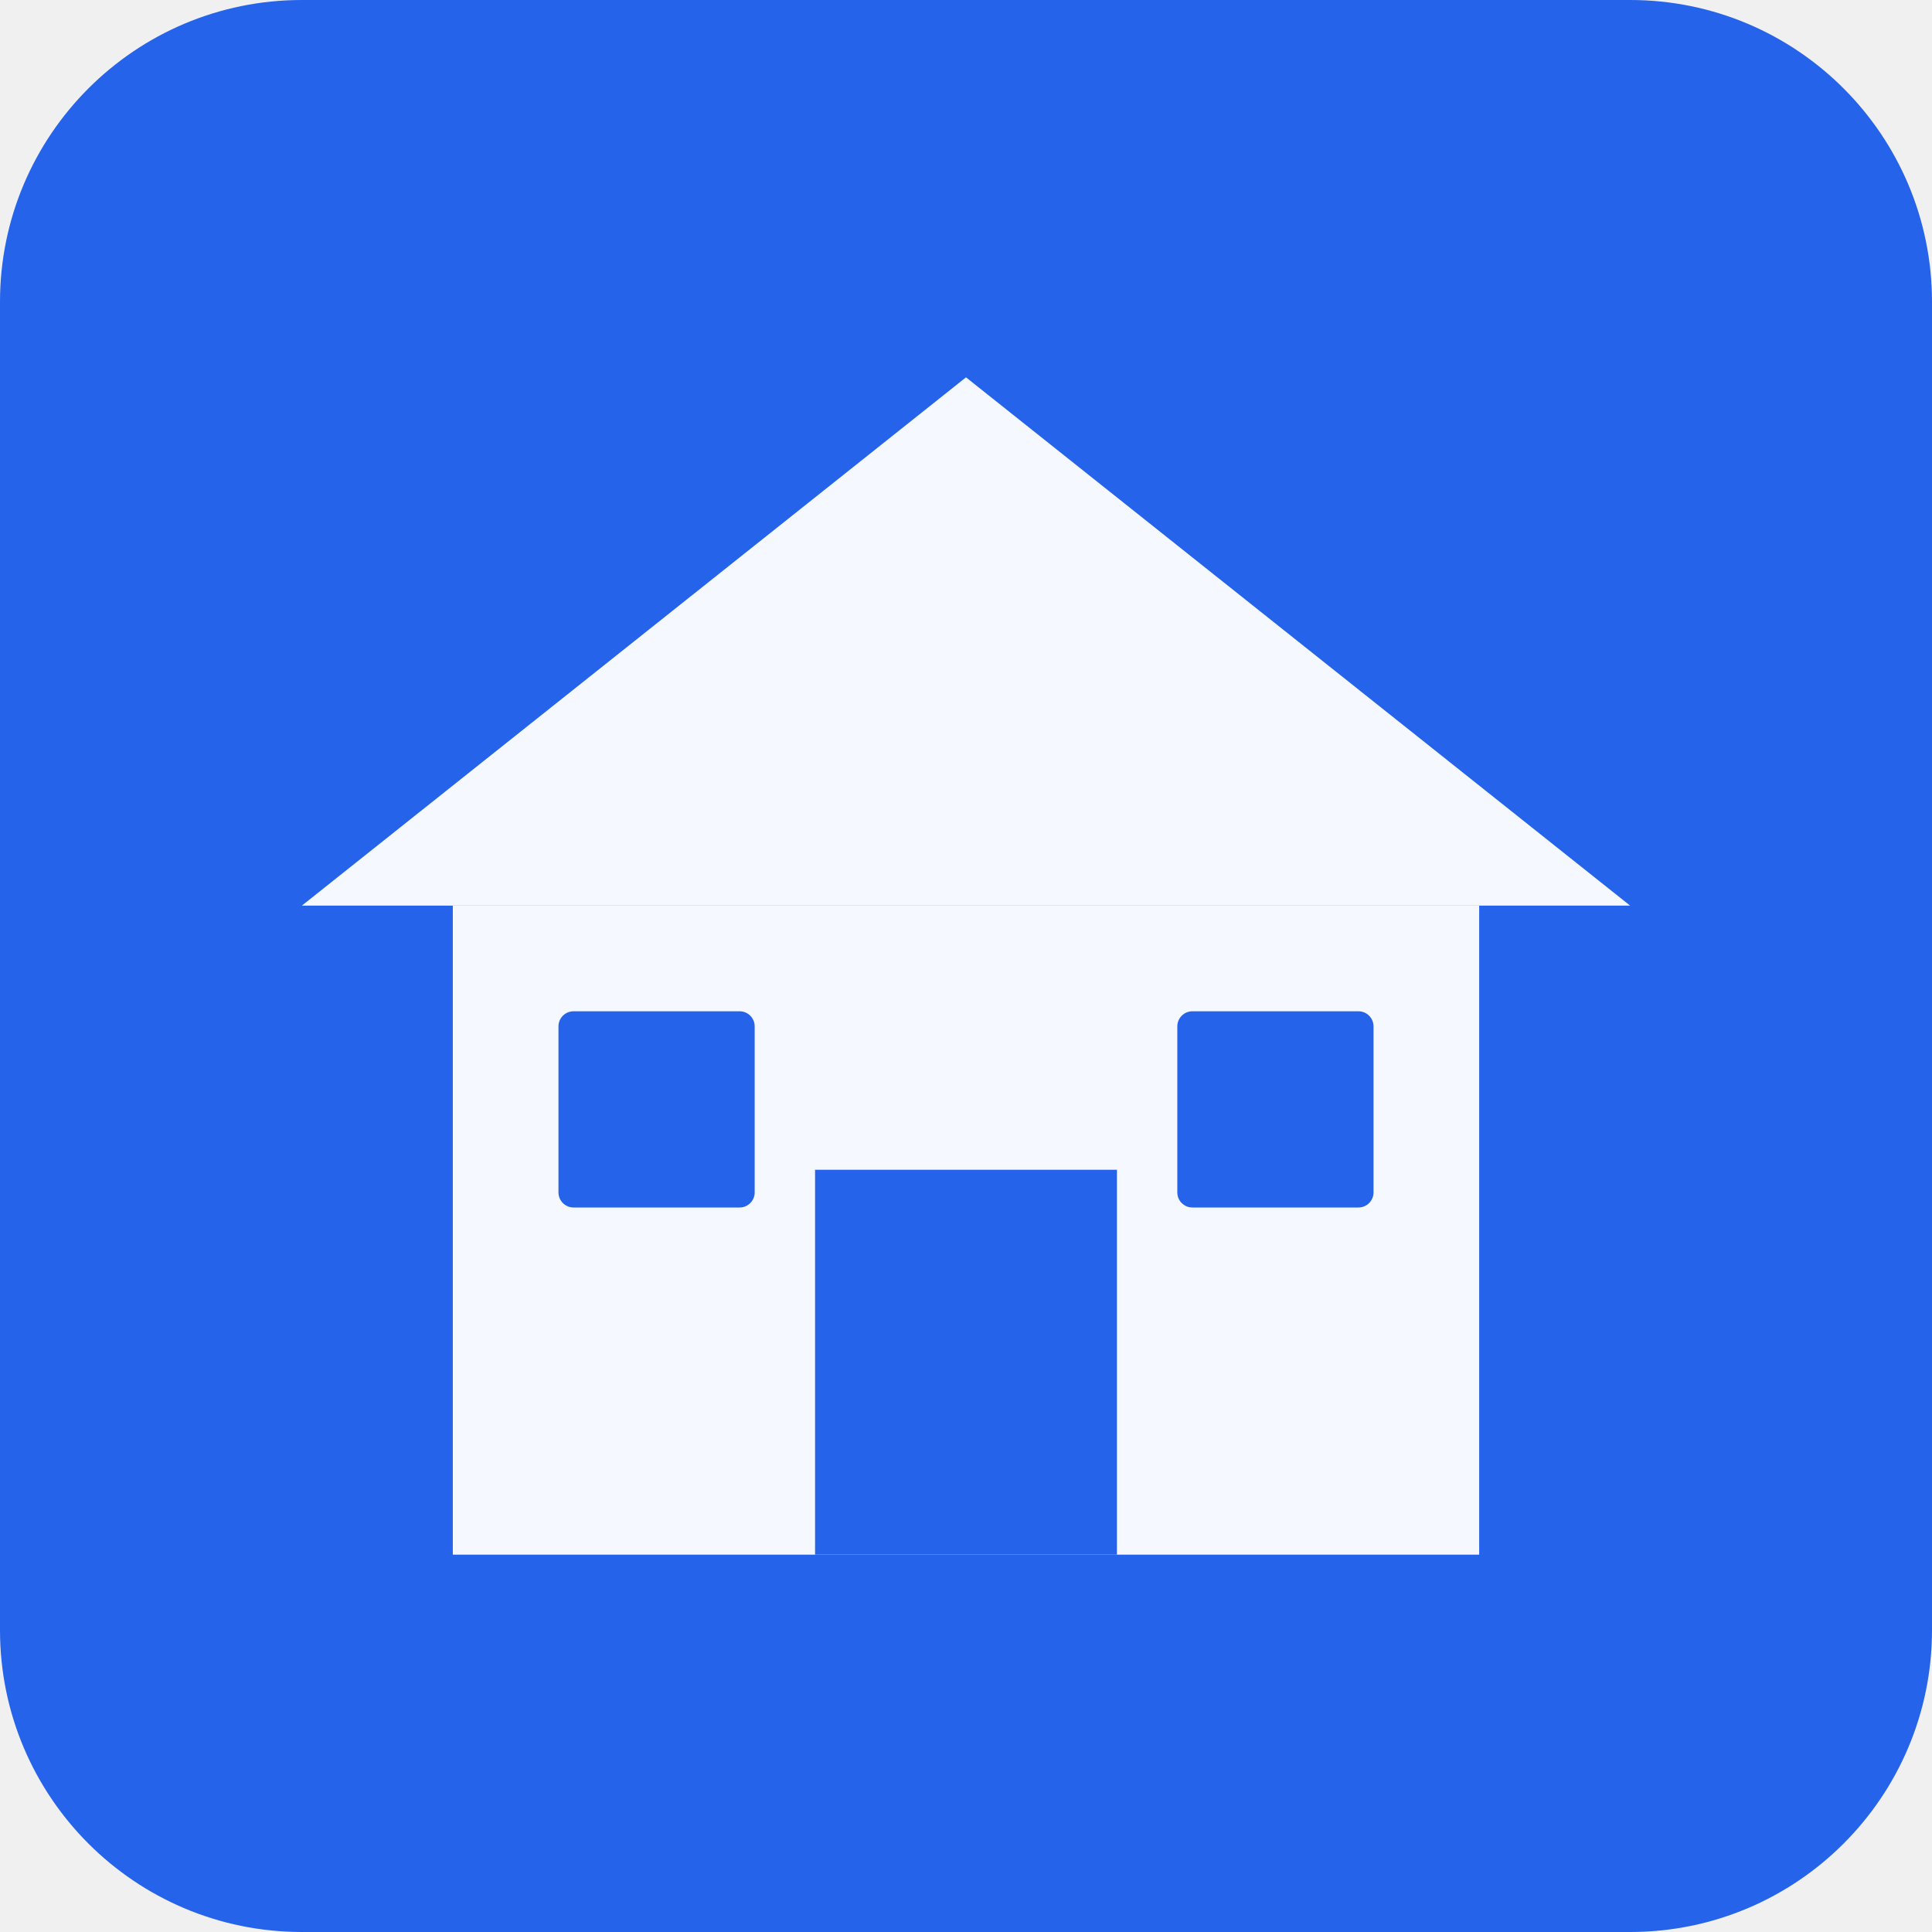
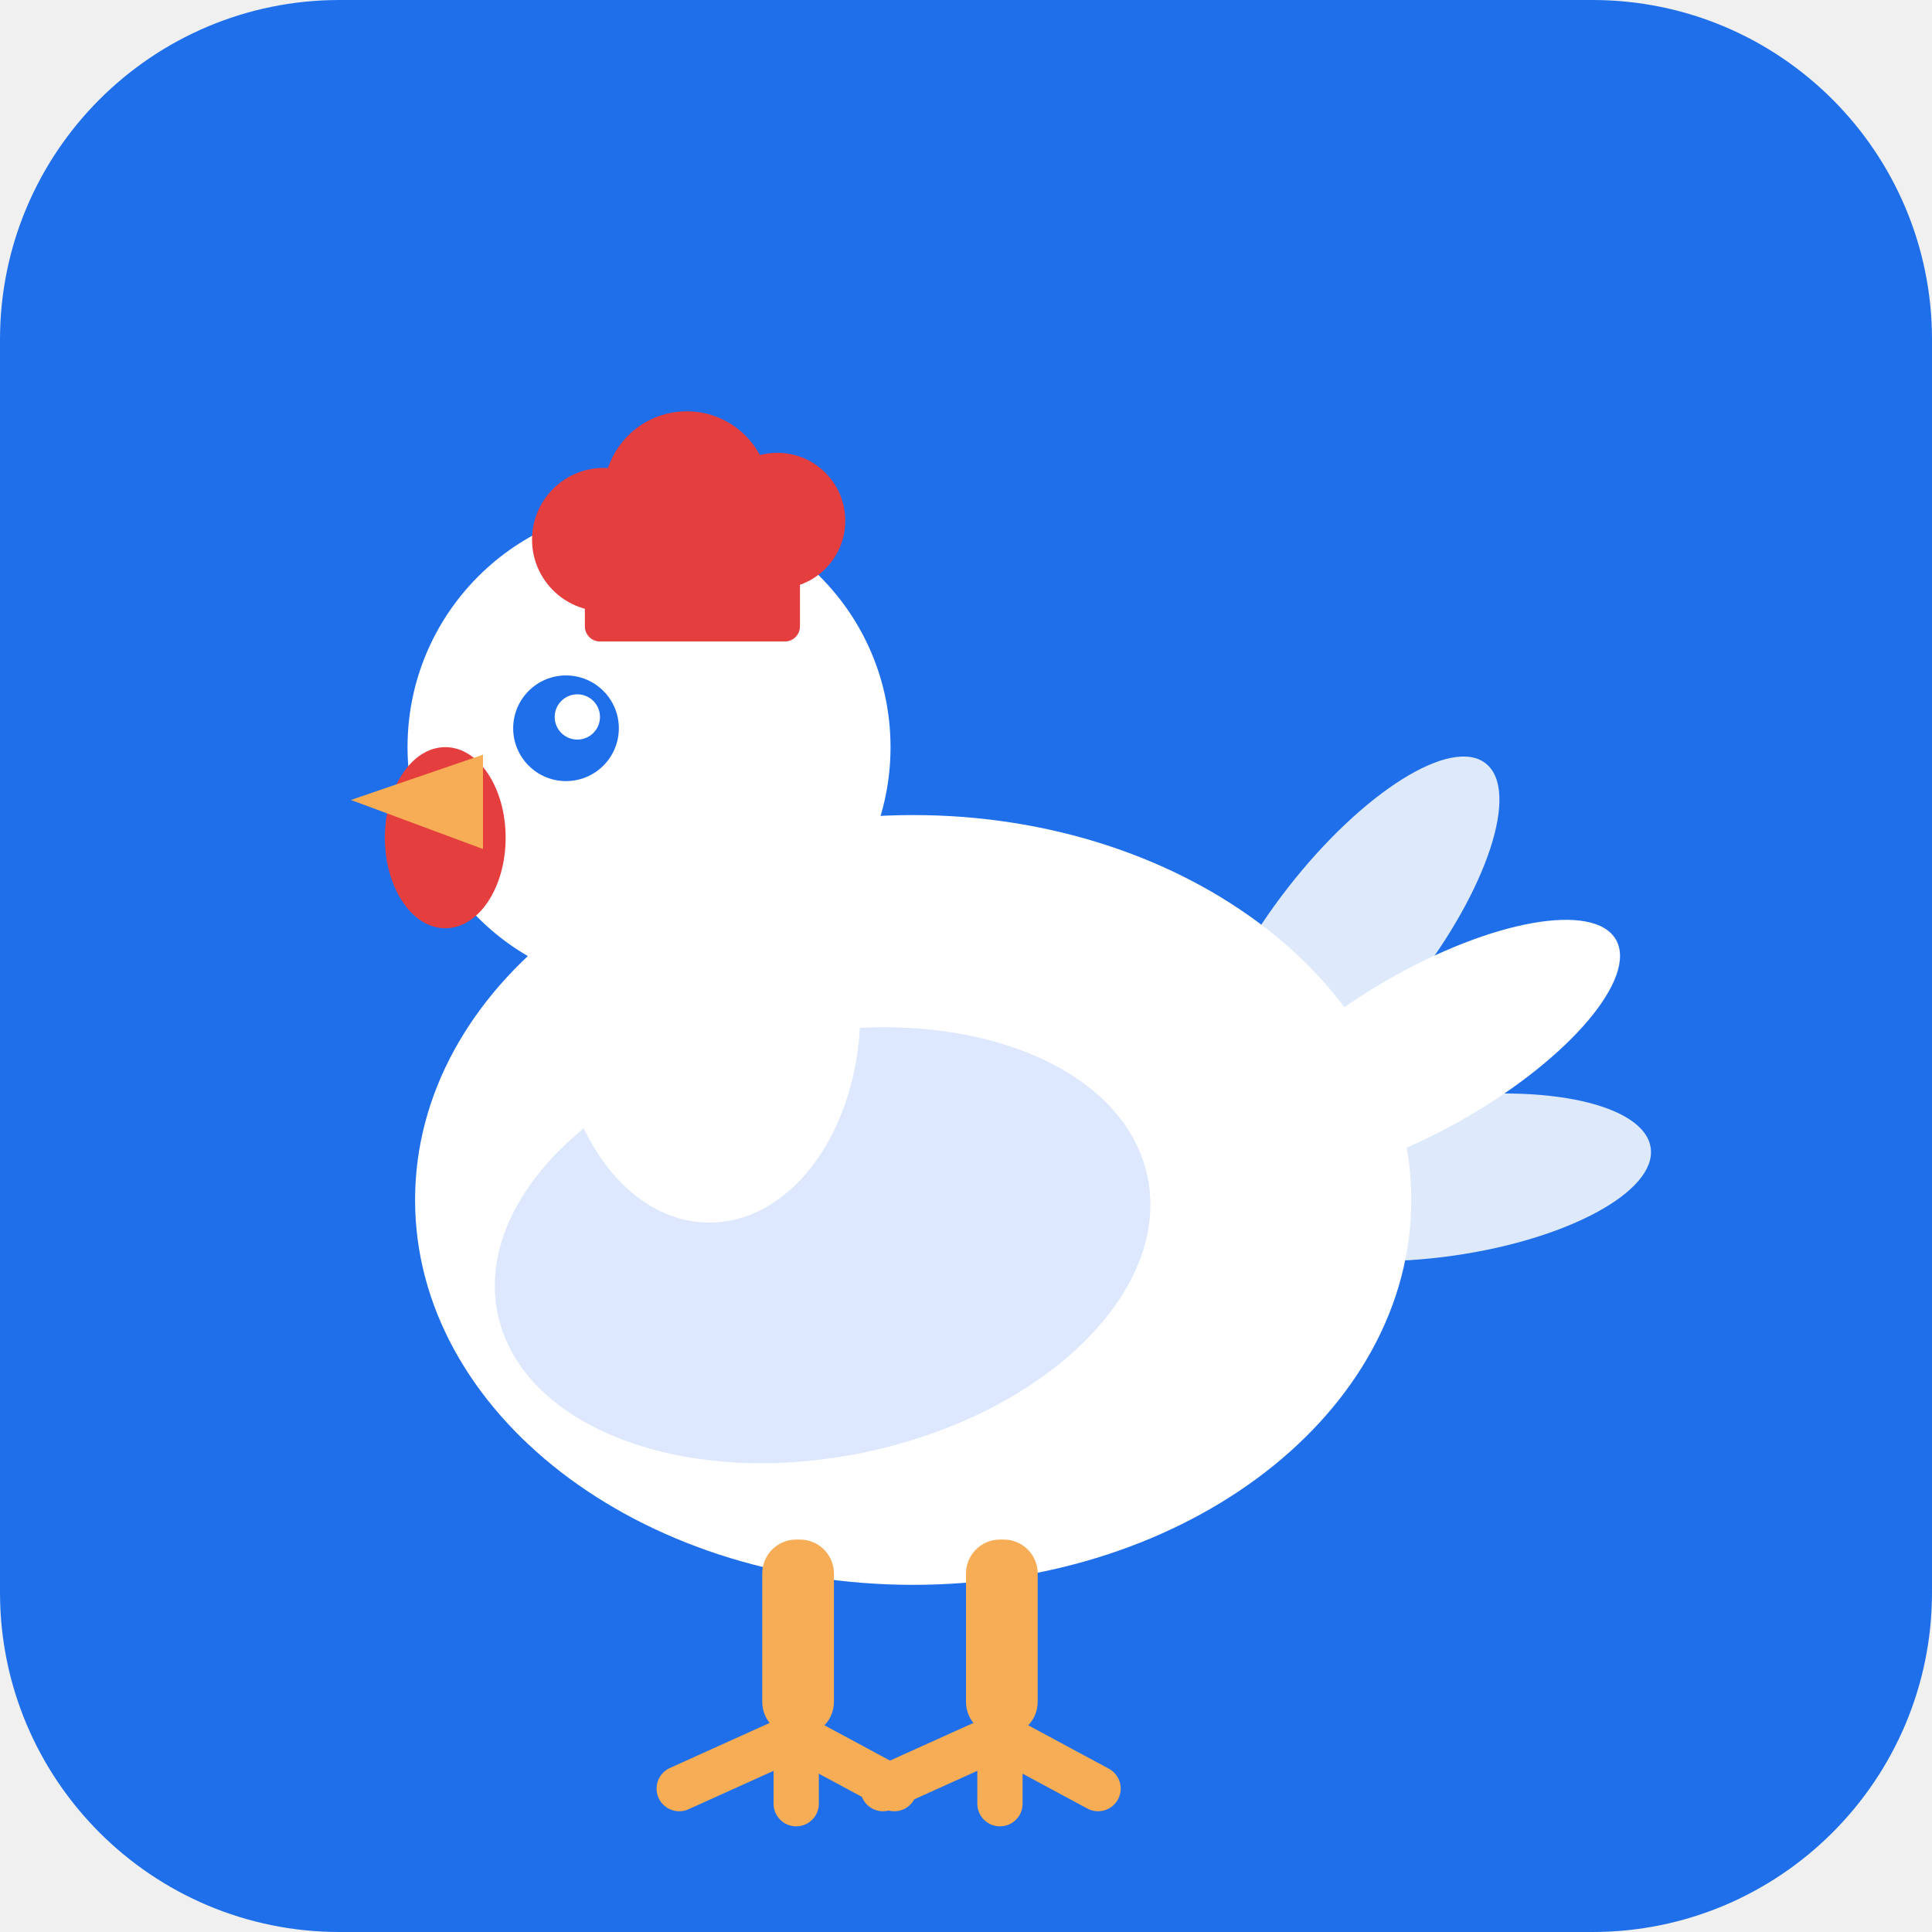
<svg xmlns="http://www.w3.org/2000/svg" viewBox="0 0 512 512">
-   <rect width="512" height="512" rx="80" fill="#2563eb" />
-   <polygon points="80,240 256,100 432,240" fill="white" opacity="0.95" />
-   <rect x="120" y="240" width="272" height="172" fill="white" opacity="0.95" />
-   <rect x="216" y="310" width="80" height="102" fill="#2563eb" />
-   <rect x="148" y="268" width="52" height="52" rx="4" fill="#2563eb" />
-   <rect x="312" y="268" width="52" height="52" rx="4" fill="#2563eb" />
+   <rect width="512" height="512" rx="90" fill="#1f6feb" />
+   <ellipse cx="358" cy="248" rx="58" ry="21" fill="white" opacity="0.85" transform="rotate(-52 358 248)" />
+   <ellipse cx="378" cy="278" rx="58" ry="21" fill="white" transform="rotate(-30 378 278)" />
+   <ellipse cx="382" cy="312" rx="56" ry="21" fill="white" opacity="0.85" transform="rotate(-8 382 312)" />
+   <ellipse cx="242" cy="318" rx="132" ry="102" fill="white" />
+   <ellipse cx="218" cy="330" rx="88" ry="56" fill="#dde8ff" transform="rotate(-12 218 330)" />
+   <ellipse cx="188" cy="268" rx="40" ry="56" fill="white" />
+   <circle cx="172" cy="198" r="64" fill="white" />
+   <circle cx="160" cy="143" r="19" fill="#e53e3e" />
+   <circle cx="182" cy="131" r="22" fill="#e53e3e" />
+   <circle cx="206" cy="138" r="18" fill="#e53e3e" />
+   <rect x="155" y="148" width="57" height="22" rx="4" fill="#e53e3e" />
+   <ellipse cx="118" cy="222" rx="16" ry="24" fill="#e53e3e" />
+   <circle cx="150" cy="193" r="14" fill="#1f6feb" />
+   <circle cx="153" cy="190" r="6" fill="white" />
+   <polygon points="128,200 93,212 128,225" fill="#f6ad55" />
+   <rect x="202" y="408" width="19" height="52" rx="9" fill="#f6ad55" />
+   <rect x="256" y="408" width="19" height="52" rx="9" fill="#f6ad55" />
+   <line x1="211" y1="460" x2="180" y2="474" stroke="#f6ad55" stroke-width="12" stroke-linecap="round" />
+   <line x1="211" y1="460" x2="211" y2="478" stroke="#f6ad55" stroke-width="12" stroke-linecap="round" />
+   <line x1="211" y1="460" x2="237" y2="474" stroke="#f6ad55" stroke-width="12" stroke-linecap="round" />
+   <line x1="265" y1="460" x2="234" y2="474" stroke="#f6ad55" stroke-width="12" stroke-linecap="round" />
+   <line x1="265" y1="460" x2="265" y2="478" stroke="#f6ad55" stroke-width="12" stroke-linecap="round" />
+   <line x1="265" y1="460" x2="291" y2="474" stroke="#f6ad55" stroke-width="12" stroke-linecap="round" />
</svg>
